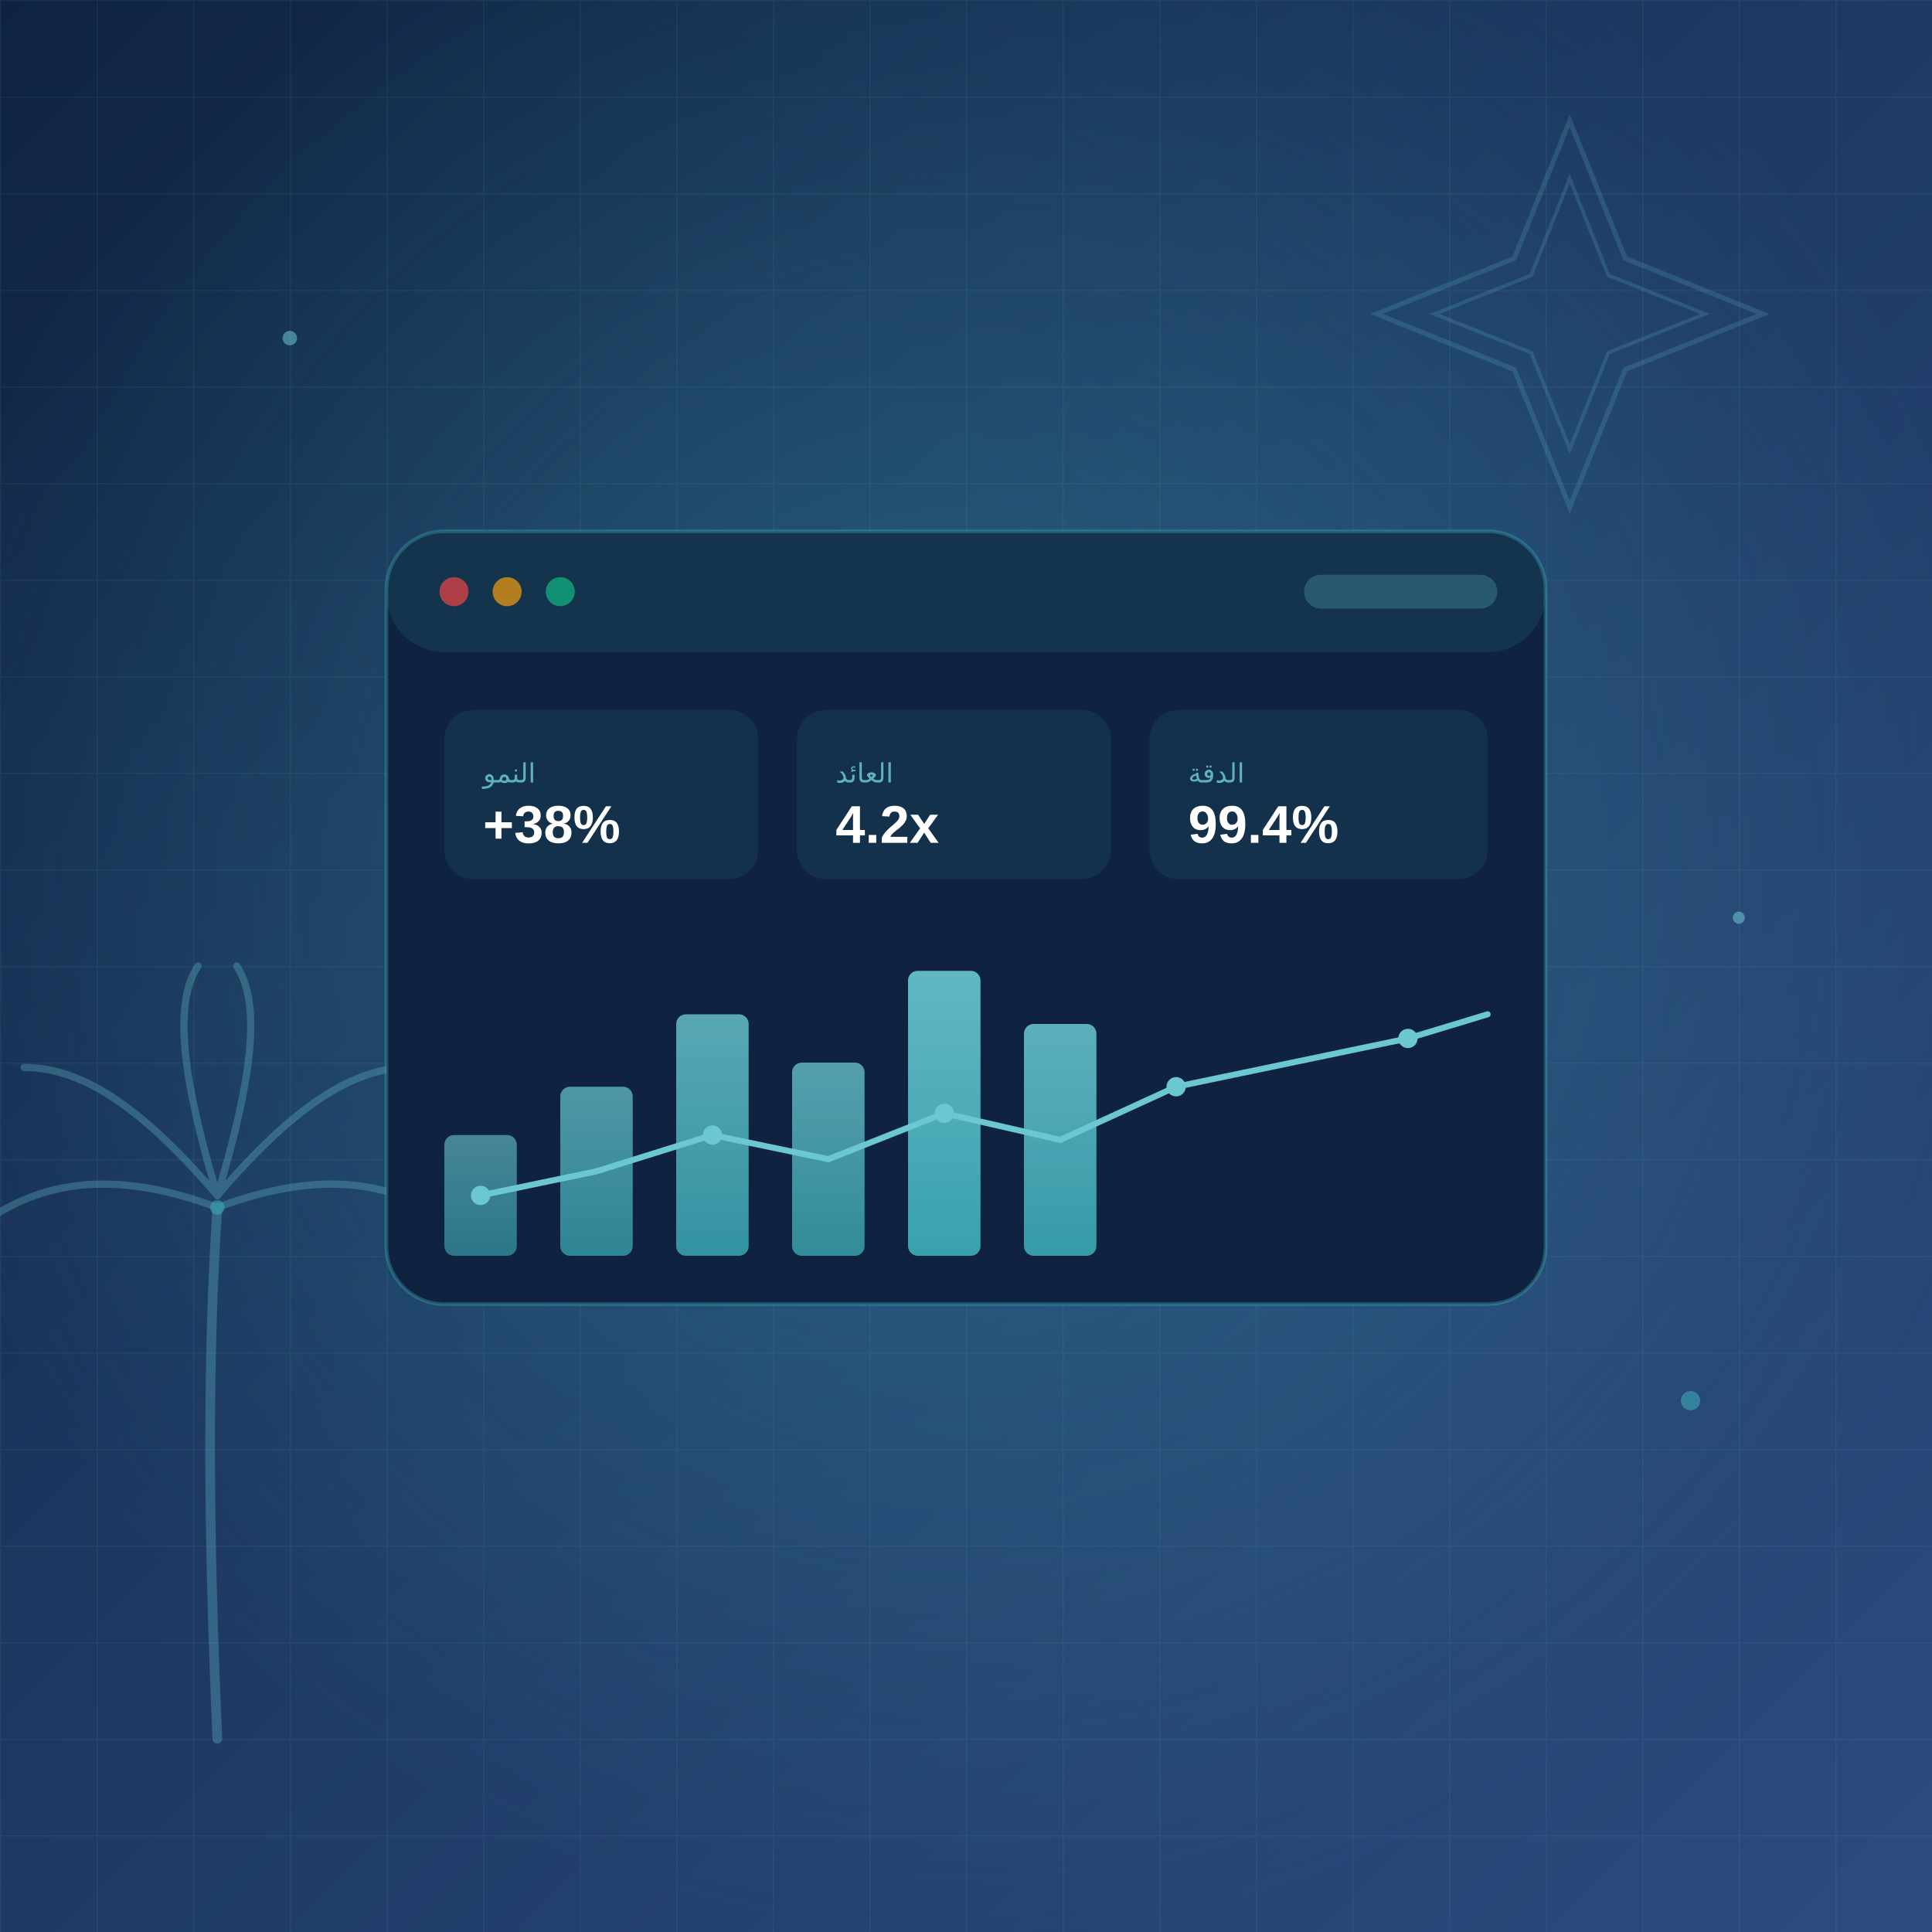
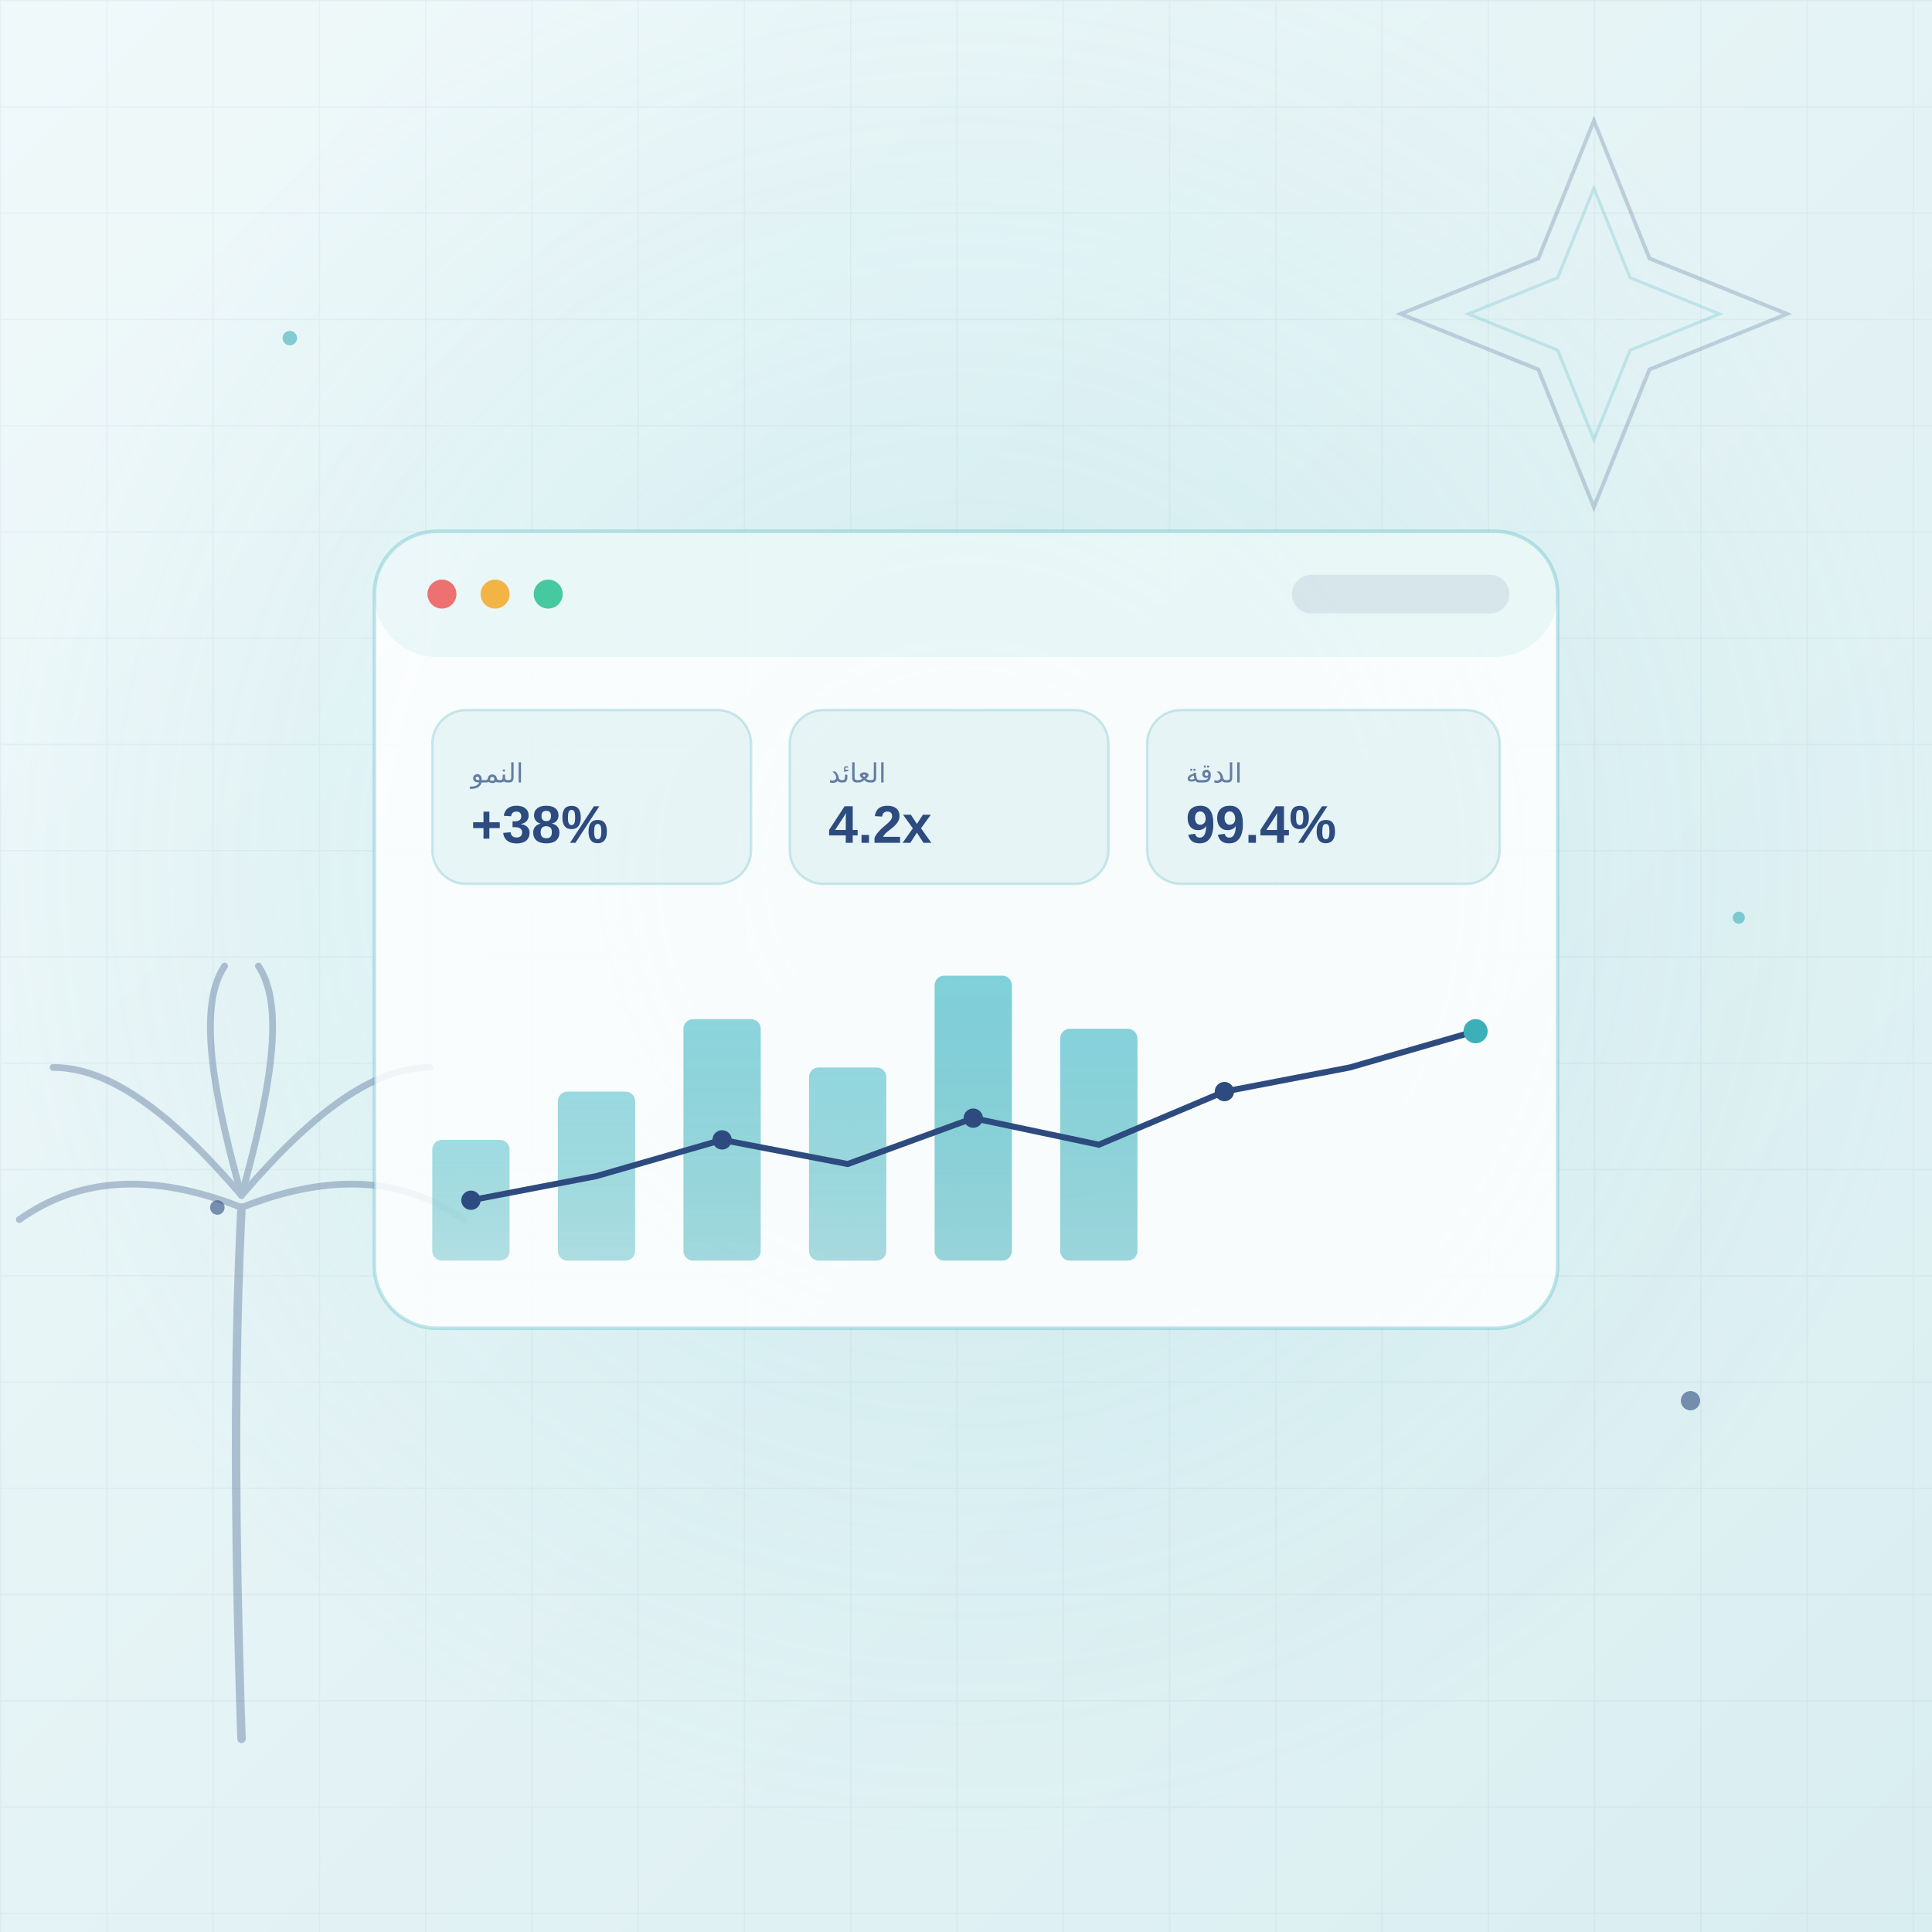
<svg xmlns="http://www.w3.org/2000/svg" viewBox="0 0 800 800" preserveAspectRatio="xMidYMid slice">
  <defs>
    <linearGradient id="daBg" x1="0" y1="0" x2="1" y2="1">
-       <stop offset="0%" stop-color="#0F2340" />
-       <stop offset="50%" stop-color="#1F3A66" />
-       <stop offset="100%" stop-color="#2D4B7E" />
+       <stop offset="0%" stop-color="#F0F9FA" />
+       <stop offset="50%" stop-color="#E4F3F5" />
+       <stop offset="100%" stop-color="#D9EEF1" />
    </linearGradient>
    <linearGradient id="daBar" x1="0" y1="1" x2="0" y2="0">
-       <stop offset="0%" stop-color="#3DAFB9" />
-       <stop offset="100%" stop-color="#6BC8D2" />
+       <stop offset="0%" stop-color="#3DAFB9" stop-opacity="0.55" />
+       <stop offset="100%" stop-color="#6BC8D2" stop-opacity="0.9" />
    </linearGradient>
-     <radialGradient id="daGlow" cx="50%" cy="45%" r="55%">
-       <stop offset="0%" stop-color="#3DAFB9" stop-opacity="0.35" />
-       <stop offset="100%" stop-color="#3DAFB9" stop-opacity="0" />
+     <radialGradient id="daGlow" cx="50%" cy="45%" r="50%">
+       <stop offset="0%" stop-color="#6BC8D2" stop-opacity="0.18" />
+       <stop offset="100%" stop-color="#6BC8D2" stop-opacity="0" />
    </radialGradient>
-     <pattern id="daGrid" width="40" height="40" patternUnits="userSpaceOnUse">
-       <path d="M40 0H0V40" fill="none" stroke="#6BC8D2" stroke-opacity="0.08" stroke-width="1" />
+     <pattern id="daGrid" width="44" height="44" patternUnits="userSpaceOnUse">
+       <path d="M44 0H0V44" fill="none" stroke="#2D4B7E" stroke-opacity="0.05" stroke-width="1" />
    </pattern>
  </defs>
  <rect width="800" height="800" fill="url(#daBg)" />
  <rect width="800" height="800" fill="url(#daGrid)" />
  <rect width="800" height="800" fill="url(#daGlow)" />
-   <g transform="translate(650 130)" opacity="0.18">
-     <path d="M0,-80 L23,-23 L80,0 L23,23 L0,80 L-23,23 L-80,0 L-23,-23 Z" fill="none" stroke="#6BC8D2" stroke-width="2" />
-     <path d="M0,-56 L16,-16 L56,0 L16,16 L0,56 L-16,16 L-56,0 L-16,-16 Z" fill="none" stroke="#6BC8D2" stroke-width="1.5" />
+   <g transform="translate(660 130)" opacity="0.22">
+     <path d="M0,-80 L23,-23 L80,0 L23,23 L0,80 L-23,23 L-80,0 L-23,-23 Z" fill="none" stroke="#2D4B7E" stroke-width="1.6" />
+     <path d="M0,-52 L15,-15 L52,0 L15,15 L0,52 L-15,15 L-52,0 L-15,-15 Z" fill="none" stroke="#3DAFB9" stroke-width="1.3" />
  </g>
-   <g transform="translate(90 720)" opacity="0.3">
-     <path d="M0,0 C-4,-90 -4,-160 0,-220" stroke="#6BC8D2" stroke-width="4" fill="none" stroke-linecap="round" />
-     <path d="M0,-220 C-40,-235 -70,-232 -95,-215" stroke="#6BC8D2" stroke-width="3" fill="none" stroke-linecap="round" />
-     <path d="M0,-220 C40,-235 70,-232 95,-215" stroke="#6BC8D2" stroke-width="3" fill="none" stroke-linecap="round" />
-     <path d="M0,-225 C-30,-260 -55,-278 -80,-278" stroke="#6BC8D2" stroke-width="3" fill="none" stroke-linecap="round" />
-     <path d="M0,-225 C30,-260 55,-278 80,-278" stroke="#6BC8D2" stroke-width="3" fill="none" stroke-linecap="round" />
-     <path d="M0,-225 C-15,-275 -18,-305 -8,-320" stroke="#6BC8D2" stroke-width="3" fill="none" stroke-linecap="round" />
-     <path d="M0,-225 C15,-275 18,-305 8,-320" stroke="#6BC8D2" stroke-width="3" fill="none" stroke-linecap="round" />
+   <g transform="translate(100 720)" opacity="0.32">
+     <path d="M0,0 C-3,-90 -3,-160 0,-220" stroke="#2D4B7E" stroke-width="3.5" fill="none" stroke-linecap="round" />
+     <path d="M0,-220 C-38,-235 -68,-232 -92,-215" stroke="#2D4B7E" stroke-width="2.8" fill="none" stroke-linecap="round" />
+     <path d="M0,-220 C38,-235 68,-232 92,-215" stroke="#2D4B7E" stroke-width="2.8" fill="none" stroke-linecap="round" />
+     <path d="M0,-225 C-30,-260 -55,-278 -78,-278" stroke="#2D4B7E" stroke-width="2.8" fill="none" stroke-linecap="round" />
+     <path d="M0,-225 C30,-260 55,-278 78,-278" stroke="#2D4B7E" stroke-width="2.8" fill="none" stroke-linecap="round" />
+     <path d="M0,-225 C-14,-275 -17,-305 -7,-320" stroke="#2D4B7E" stroke-width="2.8" fill="none" stroke-linecap="round" />
+     <path d="M0,-225 C14,-275 17,-305 7,-320" stroke="#2D4B7E" stroke-width="2.8" fill="none" stroke-linecap="round" />
  </g>
-   <g transform="translate(160 220)">
-     <rect x="0" y="0" width="480" height="320" rx="24" fill="#0F2340" stroke="#3DAFB9" stroke-opacity="0.35" stroke-width="1.5" />
-     <rect x="0" y="0" width="480" height="50" rx="24" fill="#3DAFB9" fill-opacity="0.12" />
-     <circle cx="28" cy="25" r="6" fill="#EF4444" opacity="0.7" />
-     <circle cx="50" cy="25" r="6" fill="#F59E0B" opacity="0.7" />
-     <circle cx="72" cy="25" r="6" fill="#10B981" opacity="0.7" />
-     <rect x="380" y="18" width="80" height="14" rx="7" fill="#6BC8D2" fill-opacity="0.25" />
+   <g transform="translate(155 220)">
+     <rect x="0" y="0" width="490" height="330" rx="26" fill="#FFFFFF" opacity="0.85" stroke="#3DAFB9" stroke-opacity="0.35" stroke-width="1.5" />
+     <rect x="0" y="0" width="490" height="52" rx="26" fill="#3DAFB9" fill-opacity="0.08" />
+     <circle cx="28" cy="26" r="6" fill="#EF4444" opacity="0.75" />
+     <circle cx="50" cy="26" r="6" fill="#F59E0B" opacity="0.75" />
+     <circle cx="72" cy="26" r="6" fill="#10B981" opacity="0.75" />
+     <rect x="380" y="18" width="90" height="16" rx="8" fill="#2D4B7E" fill-opacity="0.10" />
    <g transform="translate(24 74)">
-       <rect width="130" height="70" rx="12" fill="#3DAFB9" fill-opacity="0.10" />
-       <text x="16" y="30" font-family="Arial" font-size="11" fill="#6BC8D2" fill-opacity="0.85">النمو</text>
-       <text x="16" y="55" font-family="Arial" font-weight="800" font-size="22" fill="#fff">+38%</text>
+       <rect width="132" height="72" rx="14" fill="#3DAFB9" fill-opacity="0.10" stroke="#3DAFB9" stroke-opacity="0.25" />
+       <text x="16" y="30" font-family="Arial" font-size="11" fill="#2D4B7E" fill-opacity="0.7">النمو</text>
+       <text x="16" y="55" font-family="Arial" font-weight="800" font-size="22" fill="#2D4B7E">+38%</text>
    </g>
-     <g transform="translate(170 74)">
-       <rect width="130" height="70" rx="12" fill="#3DAFB9" fill-opacity="0.10" />
-       <text x="16" y="30" font-family="Arial" font-size="11" fill="#6BC8D2" fill-opacity="0.85">العائد</text>
-       <text x="16" y="55" font-family="Arial" font-weight="800" font-size="22" fill="#fff">4.2x</text>
+     <g transform="translate(172 74)">
+       <rect width="132" height="72" rx="14" fill="#3DAFB9" fill-opacity="0.10" stroke="#3DAFB9" stroke-opacity="0.25" />
+       <text x="16" y="30" font-family="Arial" font-size="11" fill="#2D4B7E" fill-opacity="0.7">العائد</text>
+       <text x="16" y="55" font-family="Arial" font-weight="800" font-size="22" fill="#2D4B7E">4.2x</text>
    </g>
-     <g transform="translate(316 74)">
-       <rect width="140" height="70" rx="12" fill="#3DAFB9" fill-opacity="0.10" />
-       <text x="16" y="30" font-family="Arial" font-size="11" fill="#6BC8D2" fill-opacity="0.85">الدقة</text>
-       <text x="16" y="55" font-family="Arial" font-weight="800" font-size="22" fill="#fff">99.4%</text>
+     <g transform="translate(320 74)">
+       <rect width="146" height="72" rx="14" fill="#3DAFB9" fill-opacity="0.10" stroke="#3DAFB9" stroke-opacity="0.25" />
+       <text x="16" y="30" font-family="Arial" font-size="11" fill="#2D4B7E" fill-opacity="0.7">الدقة</text>
+       <text x="16" y="55" font-family="Arial" font-weight="800" font-size="22" fill="#2D4B7E">99.4%</text>
    </g>
-     <g transform="translate(24 170)">
-       <rect x="0" y="80" width="30" height="50" rx="4" fill="url(#daBar)" opacity="0.6" />
-       <rect x="48" y="60" width="30" height="70" rx="4" fill="url(#daBar)" opacity="0.7" />
-       <rect x="96" y="30" width="30" height="100" rx="4" fill="url(#daBar)" opacity="0.8" />
-       <rect x="144" y="50" width="30" height="80" rx="4" fill="url(#daBar)" opacity="0.75" />
-       <rect x="192" y="12" width="30" height="118" rx="4" fill="url(#daBar)" opacity="0.9" />
-       <rect x="240" y="34" width="30" height="96" rx="4" fill="url(#daBar)" opacity="0.85" />
-       <path d="M15,105 L63,95 L111,80 L159,90 L207,71 L255,82 L303,60 L351,50 L399,40 L432,30" stroke="#6BC8D2" stroke-width="2.5" fill="none" stroke-linecap="round" />
-       <circle cx="15" cy="105" r="4" fill="#6BC8D2" />
-       <circle cx="111" cy="80" r="4" fill="#6BC8D2" />
-       <circle cx="207" cy="71" r="4" fill="#6BC8D2" />
-       <circle cx="303" cy="60" r="4" fill="#6BC8D2" />
-       <circle cx="399" cy="40" r="4" fill="#6BC8D2" />
+     <g transform="translate(24 172)">
+       <rect x="0" y="80" width="32" height="50" rx="4" fill="url(#daBar)" opacity="0.7" />
+       <rect x="52" y="60" width="32" height="70" rx="4" fill="url(#daBar)" opacity="0.75" />
+       <rect x="104" y="30" width="32" height="100" rx="4" fill="url(#daBar)" opacity="0.85" />
+       <rect x="156" y="50" width="32" height="80" rx="4" fill="url(#daBar)" opacity="0.8" />
+       <rect x="208" y="12" width="32" height="118" rx="4" fill="url(#daBar)" opacity="0.95" />
+       <rect x="260" y="34" width="32" height="96" rx="4" fill="url(#daBar)" opacity="0.9" />
+       <path d="M16,105 L68,95 L120,80 L172,90 L224,71 L276,82 L328,60 L380,50 L432,35" stroke="#2D4B7E" stroke-width="2.5" fill="none" stroke-linecap="round" />
+       <circle cx="16" cy="105" r="4" fill="#2D4B7E" />
+       <circle cx="120" cy="80" r="4" fill="#2D4B7E" />
+       <circle cx="224" cy="71" r="4" fill="#2D4B7E" />
+       <circle cx="328" cy="60" r="4" fill="#2D4B7E" />
+       <circle cx="432" cy="35" r="5" fill="#3DAFB9" />
    </g>
  </g>
-   <g opacity="0.55">
-     <circle cx="120" cy="140" r="3" fill="#6BC8D2" />
-     <circle cx="700" cy="580" r="4" fill="#3DAFB9" />
-     <circle cx="720" cy="380" r="2.5" fill="#6BC8D2" />
-     <circle cx="90" cy="500" r="3" fill="#3DAFB9" />
+   <g opacity="0.6">
+     <circle cx="120" cy="140" r="3" fill="#3DAFB9" />
+     <circle cx="700" cy="580" r="4" fill="#2D4B7E" />
+     <circle cx="720" cy="380" r="2.5" fill="#3DAFB9" />
+     <circle cx="90" cy="500" r="3" fill="#2D4B7E" />
  </g>
</svg>
